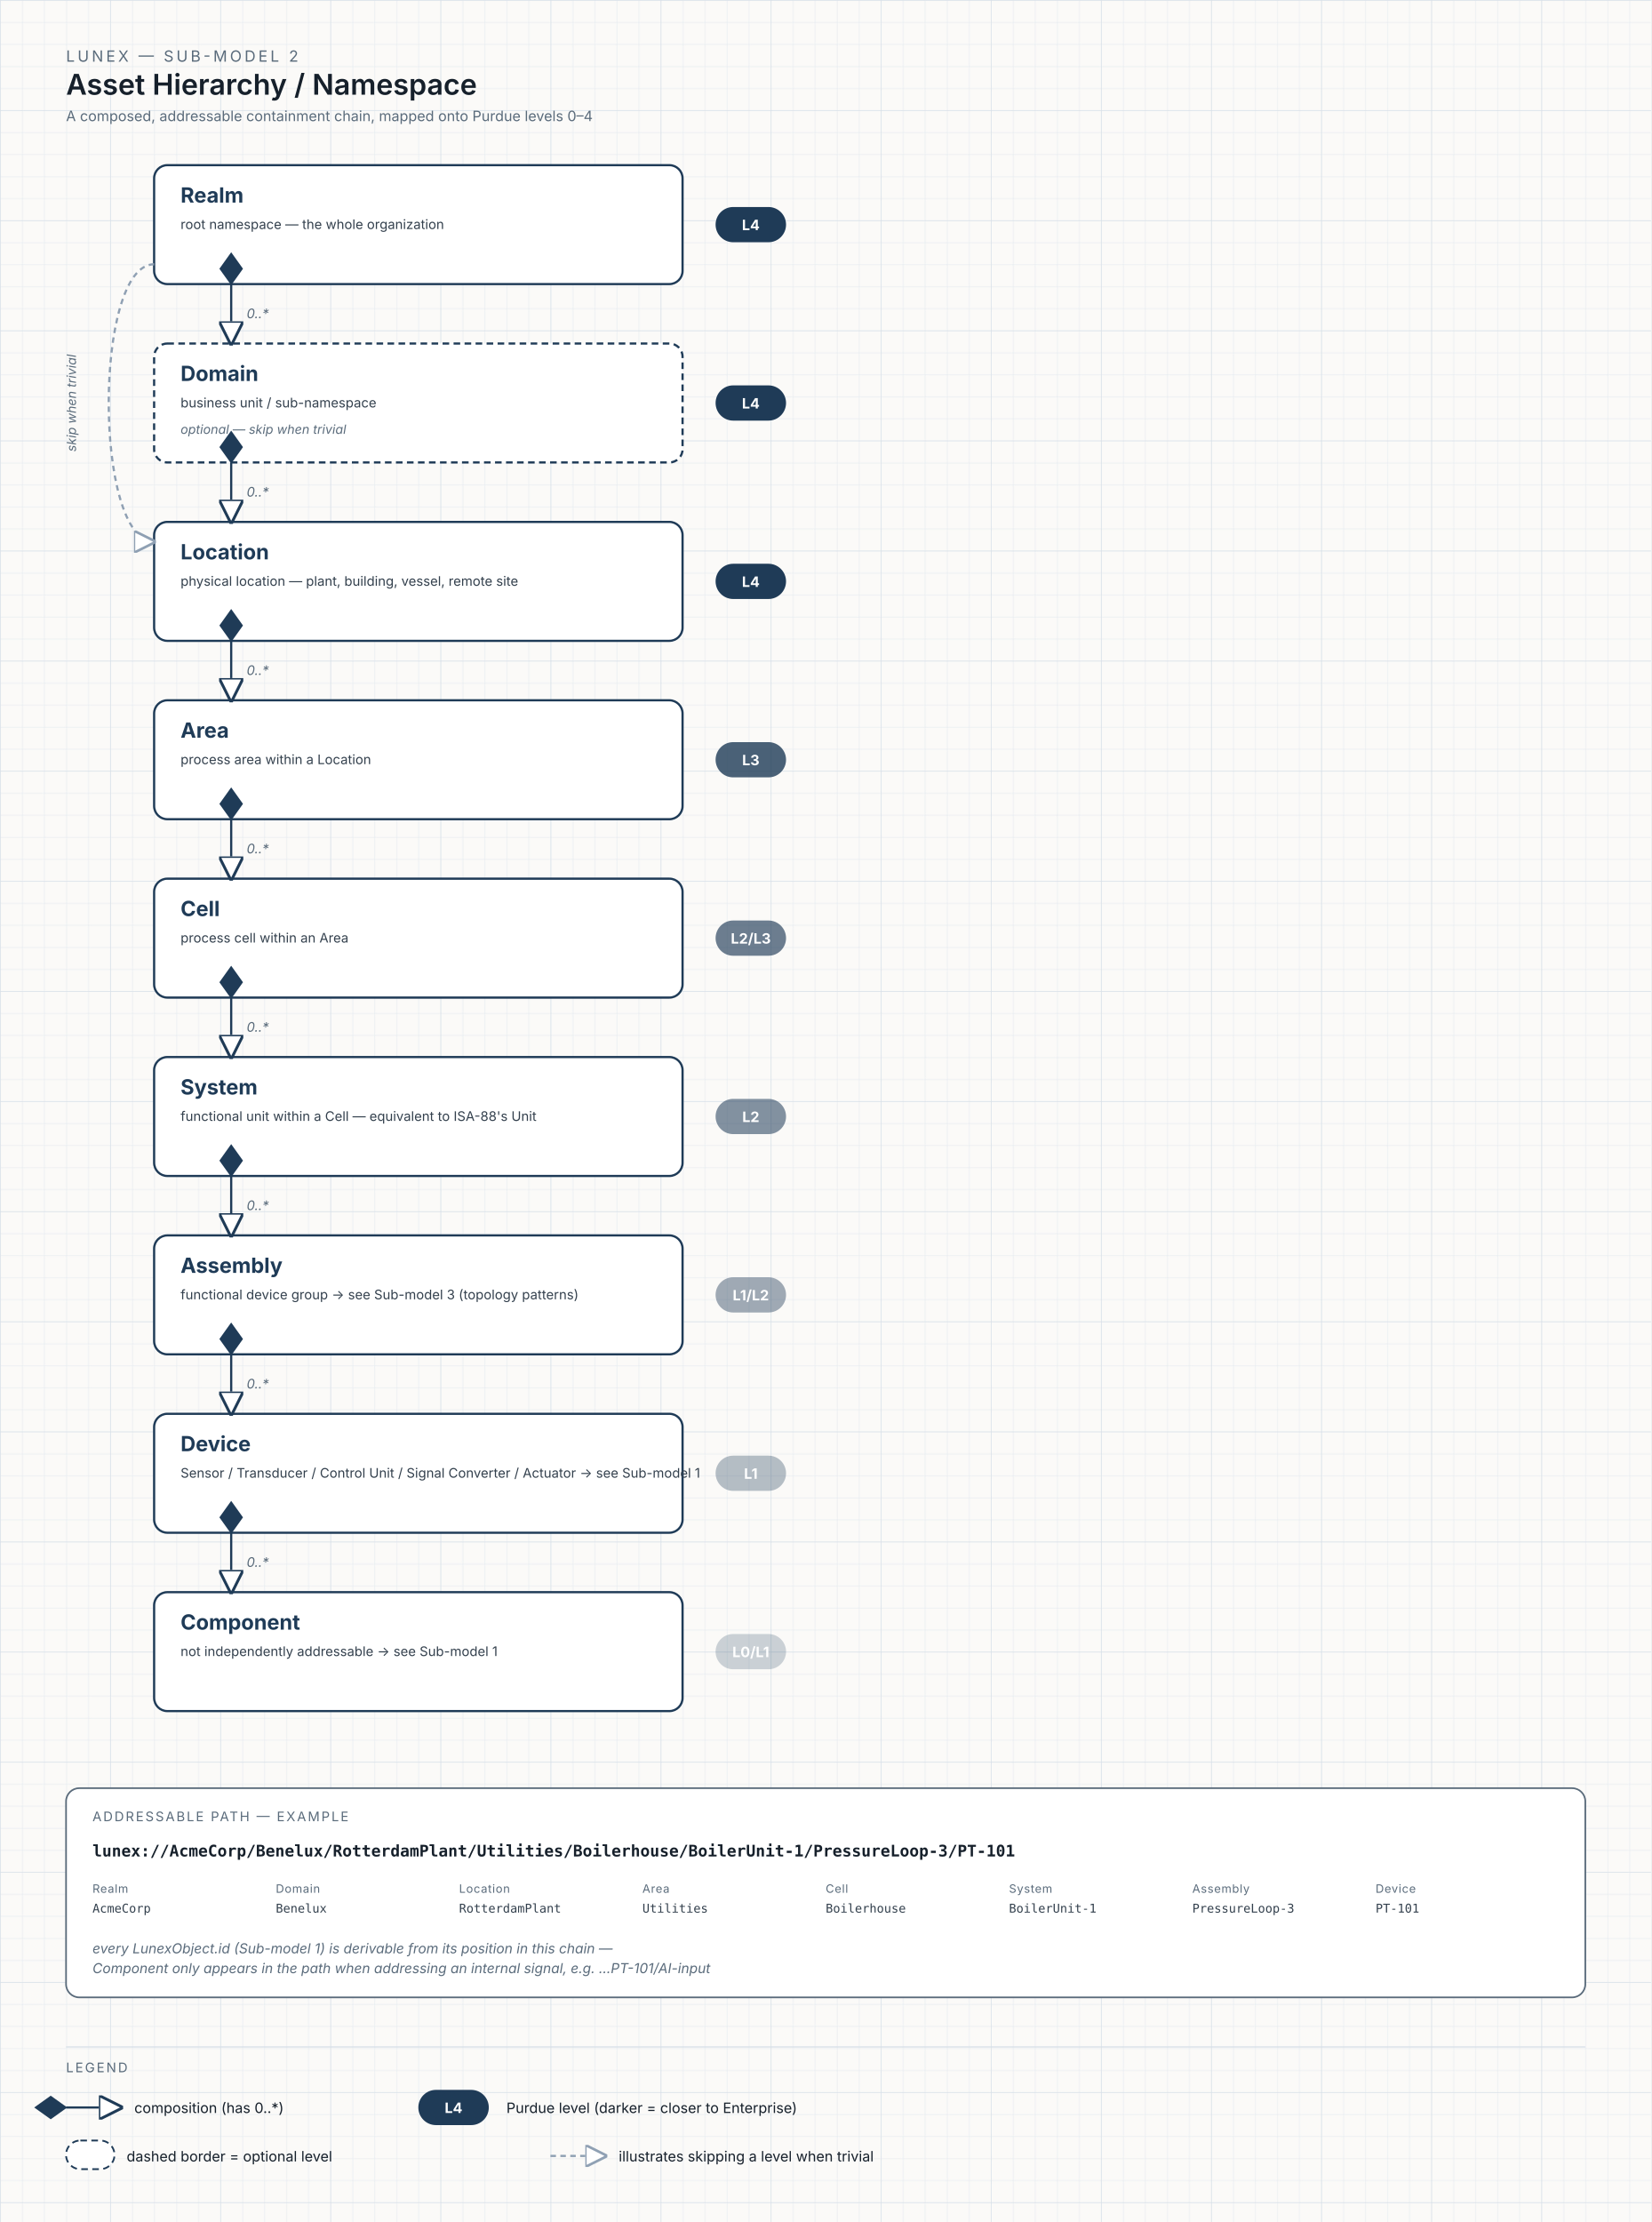
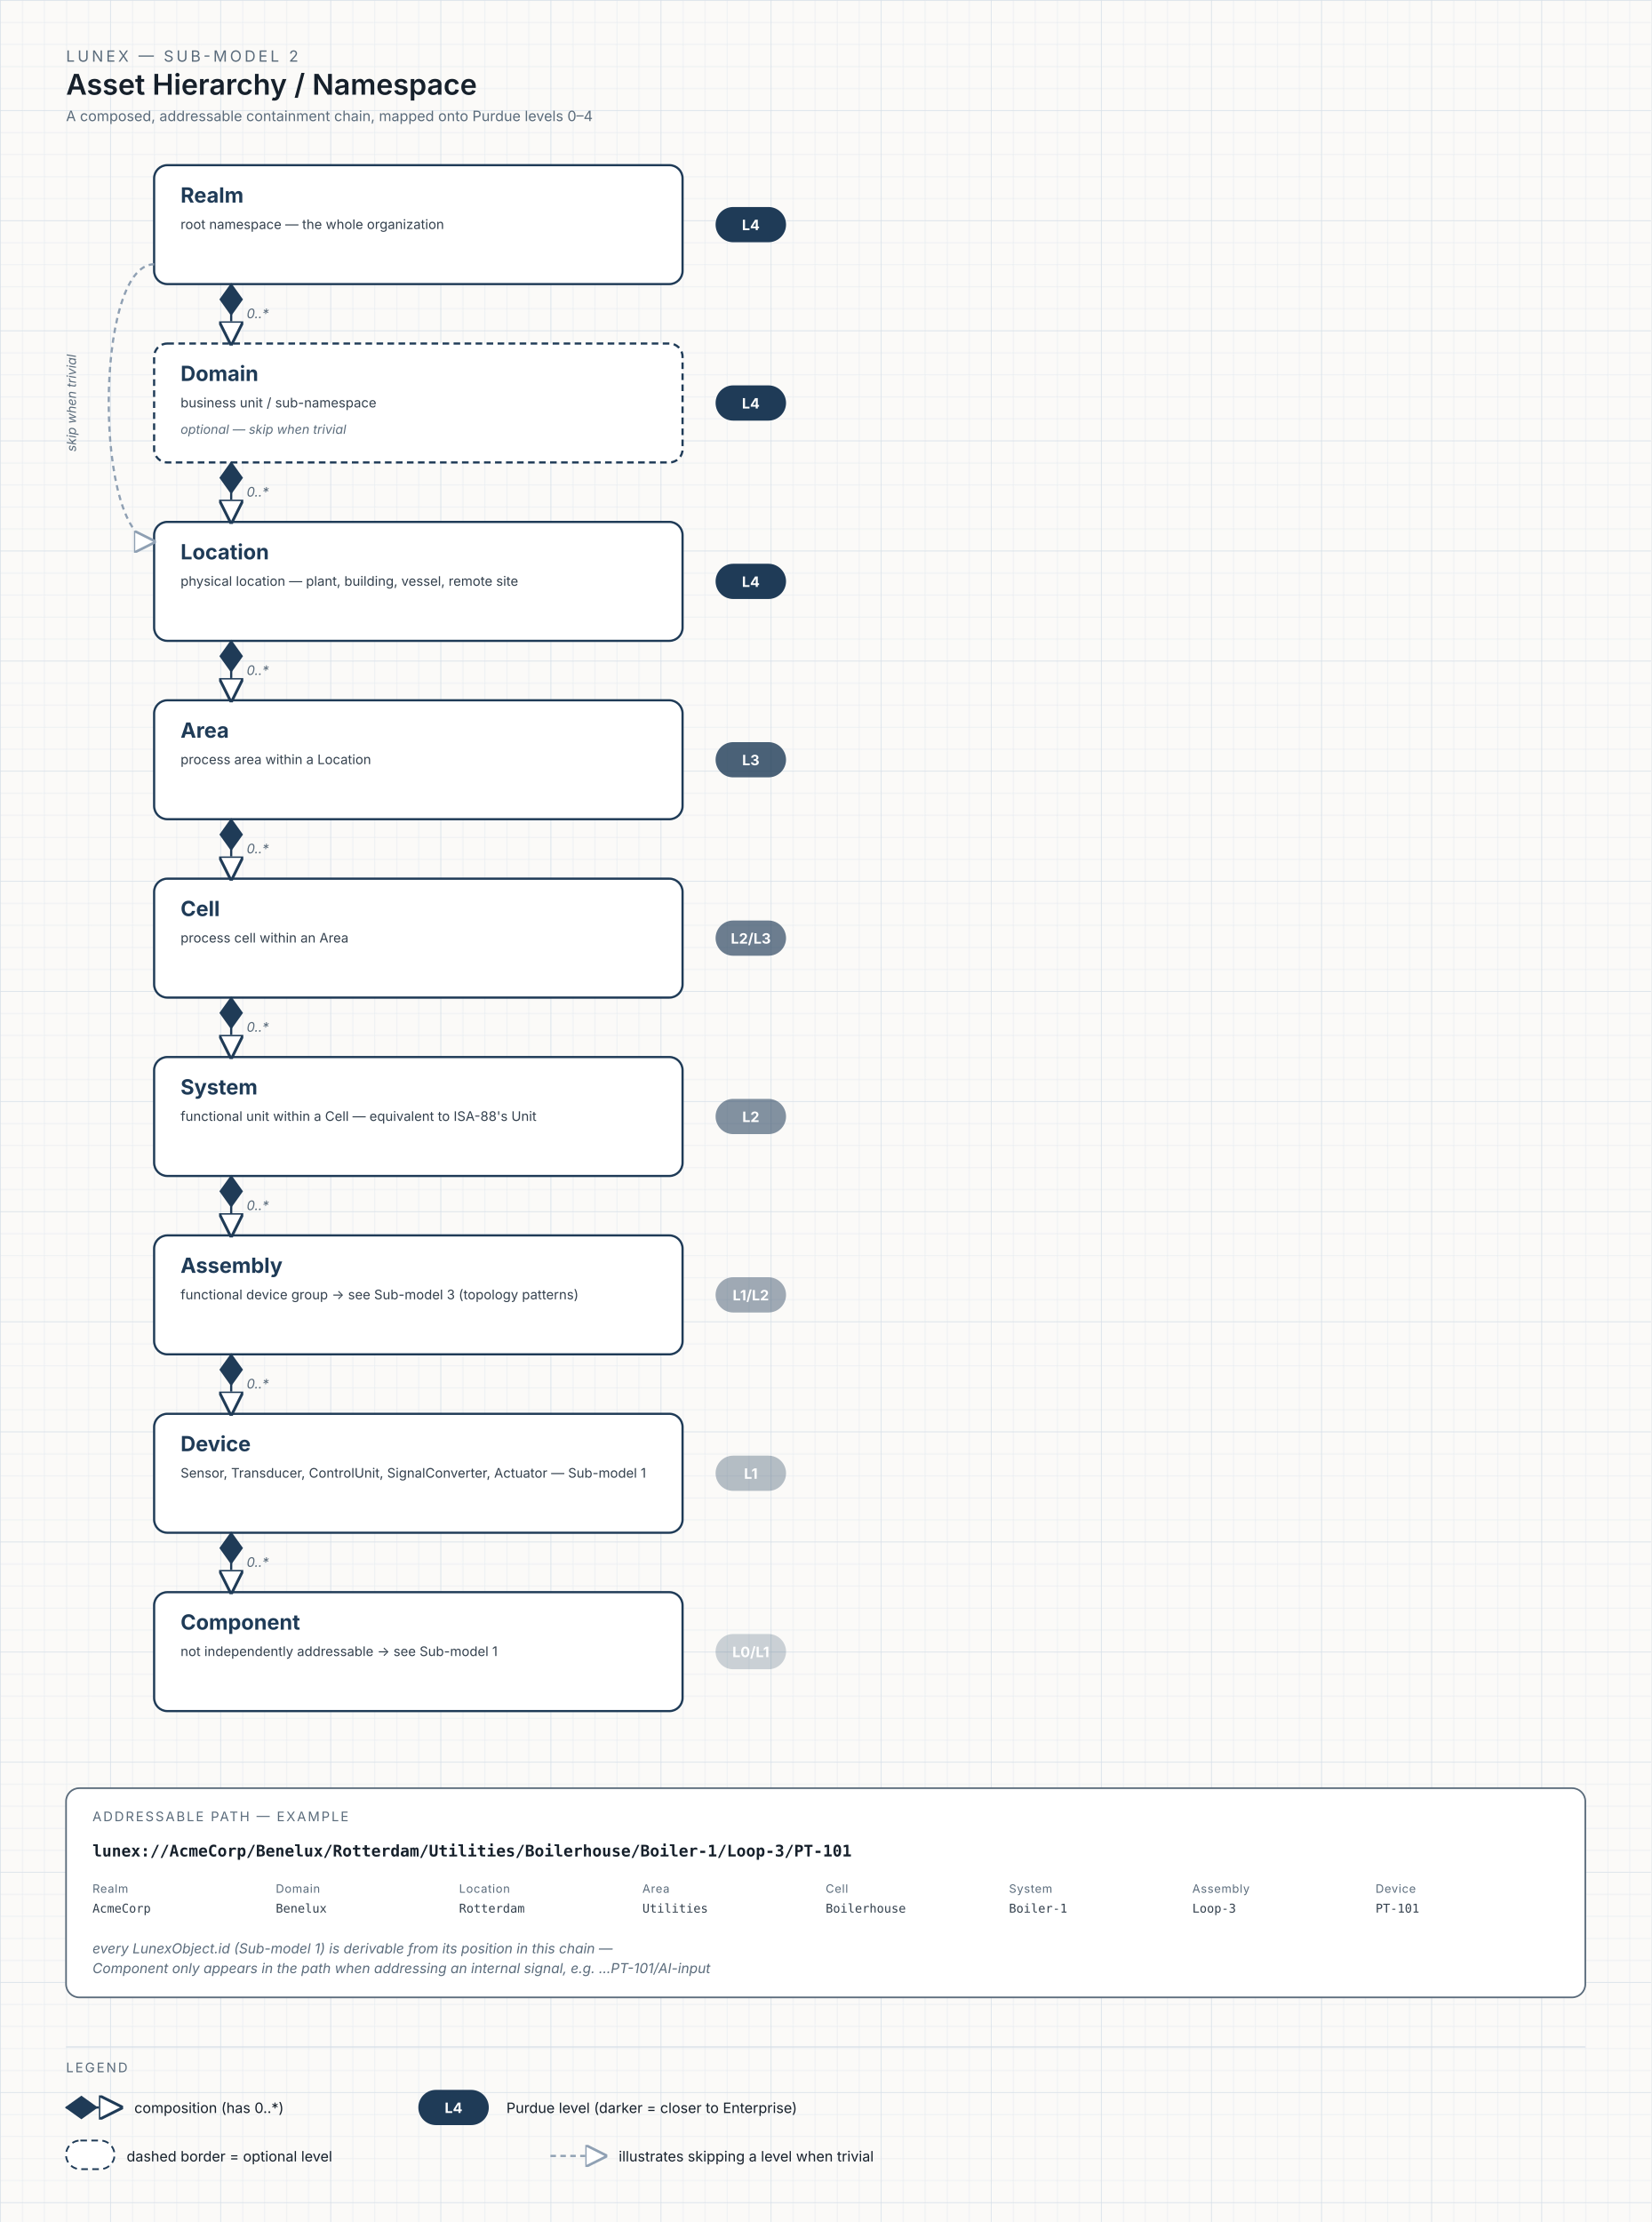
<svg xmlns="http://www.w3.org/2000/svg" viewBox="0 0 1500 2018" width="1500" height="2018" font-family="Inter, Segoe UI, Helvetica Neue, Arial, sans-serif">
  <defs>
    <pattern id="grid" width="20" height="20" patternUnits="userSpaceOnUse">
      <path d="M20 0H0V20" fill="none" stroke="#E6EBF0" stroke-width="1" />
    </pattern>
    <pattern id="grid5" width="100" height="100" patternUnits="userSpaceOnUse">
      <rect width="100" height="100" fill="url(#grid)" />
      <path d="M100 0H0V100" fill="none" stroke="#D6DEE7" stroke-width="1" />
    </pattern>
    <marker id="tri-hollow" viewBox="0 0 12 12" refX="11" refY="6" markerWidth="11" markerHeight="11" orient="auto-start-reverse">
      <path d="M0 0 L12 6 L0 12 Z" fill="#FFFFFF" stroke="#1F3B57" stroke-width="1.4" />
    </marker>
-     <marker id="diamond-navy" viewBox="0 0 14 10" refX="0.5" refY="5" markerWidth="15" markerHeight="11" orient="auto-start-reverse">
+     <marker id="diamond-navy" viewBox="0 0 14 10" refX="13.5" refY="5" markerWidth="15" markerHeight="11" orient="auto-start-reverse">
      <path d="M0 5 L7 0 L14 5 L7 10 Z" fill="#1F3B57" />
    </marker>
    <marker id="tri-gray" viewBox="0 0 12 12" refX="11" refY="6" markerWidth="10" markerHeight="10" orient="auto-start-reverse">
      <path d="M0 0 L12 6 L0 12 Z" fill="#FFFFFF" stroke="#8FA0B3" stroke-width="1.4" />
    </marker>
  </defs>
  <rect width="1500" height="2018" fill="#FBFAF8" />
  <rect width="1500" height="2018" fill="url(#grid5)" />
  <text x="60" y="56" font-size="14" font-weight="400" fill="#5A6B7B" text-anchor="start" letter-spacing="2.5">LUNEX — SUB-MODEL 2</text>
  <text x="60" y="86" font-size="26" font-weight="600" fill="#16202B" text-anchor="start">Asset Hierarchy / Namespace</text>
  <text x="60" y="110" font-size="13" font-weight="400" fill="#5A6B7B" text-anchor="start">A composed, addressable containment chain, mapped onto Purdue levels 0–4</text>
  <rect x="140" y="150" width="480" height="108" rx="12" fill="#FFFFFF" stroke="#1F3B57" stroke-width="2" />
  <text x="164" y="184" font-size="19" font-weight="700" fill="#1F3B57" text-anchor="start">Realm</text>
  <text x="164" y="208" font-size="12" font-weight="400" fill="#33404D" text-anchor="start">root namespace — the whole organization</text>
  <rect x="650" y="188.0" width="64" height="32" rx="16" fill="#1F3B57" stroke="none" stroke-width="2" fill-opacity="1.0" />
  <text x="682.0" y="209.0" font-size="13" font-weight="700" fill="#FFFFFF" text-anchor="middle">L4</text>
  <rect x="140" y="312" width="480" height="108" rx="12" fill="#FFFFFF" stroke="#1F3B57" stroke-width="2" stroke-dasharray="6,4" />
  <text x="164" y="346" font-size="19" font-weight="700" fill="#1F3B57" text-anchor="start">Domain</text>
  <text x="164" y="370" font-size="12" font-weight="400" fill="#33404D" text-anchor="start">business unit / sub-namespace</text>
  <text x="164" y="394" font-size="11.5" font-weight="400" fill="#5A6B7B" text-anchor="start" font-style="italic">optional — skip when trivial</text>
  <rect x="650" y="350.0" width="64" height="32" rx="16" fill="#1F3B57" stroke="none" stroke-width="2" fill-opacity="1.0" />
  <text x="682.0" y="371.0" font-size="13" font-weight="700" fill="#FFFFFF" text-anchor="middle">L4</text>
  <rect x="140" y="474" width="480" height="108" rx="12" fill="#FFFFFF" stroke="#1F3B57" stroke-width="2" />
  <text x="164" y="508" font-size="19" font-weight="700" fill="#1F3B57" text-anchor="start">Location</text>
  <text x="164" y="532" font-size="12" font-weight="400" fill="#33404D" text-anchor="start">physical location — plant, building, vessel, remote site</text>
  <rect x="650" y="512.0" width="64" height="32" rx="16" fill="#1F3B57" stroke="none" stroke-width="2" fill-opacity="1.0" />
  <text x="682.0" y="533.0" font-size="13" font-weight="700" fill="#FFFFFF" text-anchor="middle">L4</text>
  <rect x="140" y="636" width="480" height="108" rx="12" fill="#FFFFFF" stroke="#1F3B57" stroke-width="2" />
  <text x="164" y="670" font-size="19" font-weight="700" fill="#1F3B57" text-anchor="start">Area</text>
  <text x="164" y="694" font-size="12" font-weight="400" fill="#33404D" text-anchor="start">process area within a Location</text>
  <rect x="650" y="674.0" width="64" height="32" rx="16" fill="#1F3B57" stroke="none" stroke-width="2" fill-opacity="0.8" />
  <text x="682.0" y="695.0" font-size="13" font-weight="700" fill="#FFFFFF" text-anchor="middle">L3</text>
  <rect x="140" y="798" width="480" height="108" rx="12" fill="#FFFFFF" stroke="#1F3B57" stroke-width="2" />
  <text x="164" y="832" font-size="19" font-weight="700" fill="#1F3B57" text-anchor="start">Cell</text>
  <text x="164" y="856" font-size="12" font-weight="400" fill="#33404D" text-anchor="start">process cell within an Area</text>
  <rect x="650" y="836.0" width="64" height="32" rx="16" fill="#1F3B57" stroke="none" stroke-width="2" fill-opacity="0.65" />
  <text x="682.0" y="857.0" font-size="13" font-weight="700" fill="#FFFFFF" text-anchor="middle">L2/L3</text>
  <rect x="140" y="960" width="480" height="108" rx="12" fill="#FFFFFF" stroke="#1F3B57" stroke-width="2" />
  <text x="164" y="994" font-size="19" font-weight="700" fill="#1F3B57" text-anchor="start">System</text>
  <text x="164" y="1018" font-size="12" font-weight="400" fill="#33404D" text-anchor="start">functional unit within a Cell — equivalent to ISA-88's Unit</text>
  <rect x="650" y="998.0" width="64" height="32" rx="16" fill="#1F3B57" stroke="none" stroke-width="2" fill-opacity="0.55" />
  <text x="682.0" y="1019.0" font-size="13" font-weight="700" fill="#FFFFFF" text-anchor="middle">L2</text>
  <rect x="140" y="1122" width="480" height="108" rx="12" fill="#FFFFFF" stroke="#1F3B57" stroke-width="2" />
  <text x="164" y="1156" font-size="19" font-weight="700" fill="#1F3B57" text-anchor="start">Assembly</text>
  <text x="164" y="1180" font-size="12" font-weight="400" fill="#33404D" text-anchor="start">functional device group → see Sub-model 3 (topology patterns)</text>
  <rect x="650" y="1160.0" width="64" height="32" rx="16" fill="#1F3B57" stroke="none" stroke-width="2" fill-opacity="0.42" />
  <text x="682.0" y="1181.0" font-size="13" font-weight="700" fill="#FFFFFF" text-anchor="middle">L1/L2</text>
  <rect x="140" y="1284" width="480" height="108" rx="12" fill="#FFFFFF" stroke="#1F3B57" stroke-width="2" />
  <text x="164" y="1318" font-size="19" font-weight="700" fill="#1F3B57" text-anchor="start">Device</text>
-   <text x="164" y="1342" font-size="12" font-weight="400" fill="#33404D" text-anchor="start">Sensor / Transducer / Control Unit / Signal Converter / Actuator → see Sub-model 1</text>
+   <text x="164" y="1342" font-size="12" font-weight="400" fill="#33404D" text-anchor="start">Sensor, Transducer, ControlUnit, SignalConverter, Actuator — Sub-model 1</text>
  <rect x="650" y="1322.0" width="64" height="32" rx="16" fill="#1F3B57" stroke="none" stroke-width="2" fill-opacity="0.32" />
  <text x="682.0" y="1343.0" font-size="13" font-weight="700" fill="#FFFFFF" text-anchor="middle">L1</text>
  <rect x="140" y="1446" width="480" height="108" rx="12" fill="#FFFFFF" stroke="#1F3B57" stroke-width="2" />
  <text x="164" y="1480" font-size="19" font-weight="700" fill="#1F3B57" text-anchor="start">Component</text>
  <text x="164" y="1504" font-size="12" font-weight="400" fill="#33404D" text-anchor="start">not independently addressable → see Sub-model 1</text>
  <rect x="650" y="1484.0" width="64" height="32" rx="16" fill="#1F3B57" stroke="none" stroke-width="2" fill-opacity="0.22" />
  <text x="682.0" y="1505.0" font-size="13" font-weight="700" fill="#FFFFFF" text-anchor="middle">L0/L1</text>
  <line x1="210" y1="258" x2="210" y2="312" stroke="#1F3B57" stroke-width="2" marker-end="url(#tri-hollow)" marker-start="url(#diamond-navy)" />
  <text x="224" y="289.0" font-size="12" font-weight="400" fill="#5A6B7B" text-anchor="start" font-style="italic">0..*</text>
  <line x1="210" y1="420" x2="210" y2="474" stroke="#1F3B57" stroke-width="2" marker-end="url(#tri-hollow)" marker-start="url(#diamond-navy)" />
  <text x="224" y="451.0" font-size="12" font-weight="400" fill="#5A6B7B" text-anchor="start" font-style="italic">0..*</text>
  <line x1="210" y1="582" x2="210" y2="636" stroke="#1F3B57" stroke-width="2" marker-end="url(#tri-hollow)" marker-start="url(#diamond-navy)" />
  <text x="224" y="613.0" font-size="12" font-weight="400" fill="#5A6B7B" text-anchor="start" font-style="italic">0..*</text>
  <line x1="210" y1="744" x2="210" y2="798" stroke="#1F3B57" stroke-width="2" marker-end="url(#tri-hollow)" marker-start="url(#diamond-navy)" />
  <text x="224" y="775.0" font-size="12" font-weight="400" fill="#5A6B7B" text-anchor="start" font-style="italic">0..*</text>
  <line x1="210" y1="906" x2="210" y2="960" stroke="#1F3B57" stroke-width="2" marker-end="url(#tri-hollow)" marker-start="url(#diamond-navy)" />
  <text x="224" y="937.0" font-size="12" font-weight="400" fill="#5A6B7B" text-anchor="start" font-style="italic">0..*</text>
  <line x1="210" y1="1068" x2="210" y2="1122" stroke="#1F3B57" stroke-width="2" marker-end="url(#tri-hollow)" marker-start="url(#diamond-navy)" />
  <text x="224" y="1099.0" font-size="12" font-weight="400" fill="#5A6B7B" text-anchor="start" font-style="italic">0..*</text>
  <line x1="210" y1="1230" x2="210" y2="1284" stroke="#1F3B57" stroke-width="2" marker-end="url(#tri-hollow)" marker-start="url(#diamond-navy)" />
  <text x="224" y="1261.0" font-size="12" font-weight="400" fill="#5A6B7B" text-anchor="start" font-style="italic">0..*</text>
  <line x1="210" y1="1392" x2="210" y2="1446" stroke="#1F3B57" stroke-width="2" marker-end="url(#tri-hollow)" marker-start="url(#diamond-navy)" />
  <text x="224" y="1423.0" font-size="12" font-weight="400" fill="#5A6B7B" text-anchor="start" font-style="italic">0..*</text>
  <path d="M 140 240 C 85 240, 85 492, 140 492" fill="none" stroke="#8FA0B3" stroke-width="2" marker-end="url(#tri-gray)" stroke-dasharray="5,4" />
  <text x="69" y="366.0" font-size="11.5" fill="#5A6B7B" font-style="italic" text-anchor="middle" transform="rotate(-90 69 366.0)">skip when trivial</text>
  <rect x="60" y="1624" width="1380" height="190" rx="12" fill="#FFFFFF" stroke="#5A6B7B" stroke-width="1.5" />
  <text x="84" y="1654" font-size="12" font-weight="400" fill="#5A6B7B" text-anchor="start" letter-spacing="1.5">ADDRESSABLE PATH — EXAMPLE</text>
-   <text x="84" y="1686" font-size="14.5" font-weight="600" fill="#16202B" text-anchor="start" font-family="Consolas, Menlo, monospace">lunex://AcmeCorp/Benelux/RotterdamPlant/Utilities/Boilerhouse/BoilerUnit-1/PressureLoop-3/PT-101</text>
+   <text x="84" y="1686" font-size="14.5" font-weight="600" fill="#16202B" text-anchor="start" font-family="Consolas, Menlo, monospace">lunex://AcmeCorp/Benelux/Rotterdam/Utilities/Boilerhouse/Boiler-1/Loop-3/PT-101</text>
  <text x="84" y="1719" font-size="10.5" font-weight="400" fill="#5A6B7B" text-anchor="start" letter-spacing="0.5">Realm</text>
  <text x="84" y="1737" font-size="11" font-weight="400" fill="#33404D" text-anchor="start" font-family="Consolas, Menlo, monospace">AcmeCorp</text>
  <text x="250.5" y="1719" font-size="10.5" font-weight="400" fill="#5A6B7B" text-anchor="start" letter-spacing="0.5">Domain</text>
  <text x="250.5" y="1737" font-size="11" font-weight="400" fill="#33404D" text-anchor="start" font-family="Consolas, Menlo, monospace">Benelux</text>
  <text x="417.0" y="1719" font-size="10.5" font-weight="400" fill="#5A6B7B" text-anchor="start" letter-spacing="0.5">Location</text>
-   <text x="417.0" y="1737" font-size="11" font-weight="400" fill="#33404D" text-anchor="start" font-family="Consolas, Menlo, monospace">RotterdamPlant</text>
+   <text x="417.0" y="1737" font-size="11" font-weight="400" fill="#33404D" text-anchor="start" font-family="Consolas, Menlo, monospace">Rotterdam</text>
  <text x="583.5" y="1719" font-size="10.5" font-weight="400" fill="#5A6B7B" text-anchor="start" letter-spacing="0.5">Area</text>
  <text x="583.5" y="1737" font-size="11" font-weight="400" fill="#33404D" text-anchor="start" font-family="Consolas, Menlo, monospace">Utilities</text>
  <text x="750.0" y="1719" font-size="10.5" font-weight="400" fill="#5A6B7B" text-anchor="start" letter-spacing="0.5">Cell</text>
  <text x="750.0" y="1737" font-size="11" font-weight="400" fill="#33404D" text-anchor="start" font-family="Consolas, Menlo, monospace">Boilerhouse</text>
  <text x="916.5" y="1719" font-size="10.5" font-weight="400" fill="#5A6B7B" text-anchor="start" letter-spacing="0.5">System</text>
-   <text x="916.5" y="1737" font-size="11" font-weight="400" fill="#33404D" text-anchor="start" font-family="Consolas, Menlo, monospace">BoilerUnit-1</text>
+   <text x="916.5" y="1737" font-size="11" font-weight="400" fill="#33404D" text-anchor="start" font-family="Consolas, Menlo, monospace">Boiler-1</text>
  <text x="1083.0" y="1719" font-size="10.5" font-weight="400" fill="#5A6B7B" text-anchor="start" letter-spacing="0.5">Assembly</text>
-   <text x="1083.0" y="1737" font-size="11" font-weight="400" fill="#33404D" text-anchor="start" font-family="Consolas, Menlo, monospace">PressureLoop-3</text>
+   <text x="1083.0" y="1737" font-size="11" font-weight="400" fill="#33404D" text-anchor="start" font-family="Consolas, Menlo, monospace">Loop-3</text>
  <text x="1249.5" y="1719" font-size="10.5" font-weight="400" fill="#5A6B7B" text-anchor="start" letter-spacing="0.5">Device</text>
  <text x="1249.5" y="1737" font-size="11" font-weight="400" fill="#33404D" text-anchor="start" font-family="Consolas, Menlo, monospace">PT-101</text>
  <text x="84" y="1774" font-size="12.5" font-weight="400" fill="#5A6B7B" text-anchor="start" font-style="italic">every LunexObject.id (Sub-model 1) is derivable from its position in this chain —</text>
  <text x="84" y="1792" font-size="12.5" font-weight="400" fill="#5A6B7B" text-anchor="start" font-style="italic">Component only appears in the path when addressing an internal signal, e.g. ...PT-101/AI-input</text>
  <line x1="60" y1="1859" x2="1440" y2="1859" stroke="#D6DEE7" stroke-width="1" />
  <text x="60" y="1882" font-size="12" font-weight="400" fill="#5A6B7B" text-anchor="start" letter-spacing="1.6">LEGEND</text>
  <line x1="60" y1="1914" x2="110" y2="1914" stroke="#1F3B57" stroke-width="2" marker-end="url(#tri-hollow)" marker-start="url(#diamond-navy)" />
  <text x="122" y="1919" font-size="13" font-weight="400" fill="#16202B" text-anchor="start">composition (has 0..*)</text>
  <rect x="380" y="1898" width="64" height="32" rx="16" fill="#1F3B57" stroke="none" stroke-width="2" fill-opacity="1.0" />
  <text x="412" y="1919" font-size="13" font-weight="700" fill="#FFFFFF" text-anchor="middle">L4</text>
  <text x="460" y="1919" font-size="13" font-weight="400" fill="#16202B" text-anchor="start">Purdue level (darker = closer to Enterprise)</text>
  <rect x="60" y="1944" width="44" height="26" rx="13" fill="#FFFFFF" stroke="#1F3B57" stroke-width="1.6" stroke-dasharray="6,4" />
  <text x="82" y="1963" font-size="13" font-weight="400" fill="#16202B" text-anchor="middle" />
  <text x="115" y="1963" font-size="13" font-weight="400" fill="#16202B" text-anchor="start">dashed border = optional level</text>
  <path d="M 500 1958 L 550 1958" fill="none" stroke="#8FA0B3" stroke-width="2" marker-end="url(#tri-gray)" stroke-dasharray="5,4" />
  <text x="562" y="1963" font-size="13" font-weight="400" fill="#16202B" text-anchor="start">illustrates skipping a level when trivial</text>
</svg>
